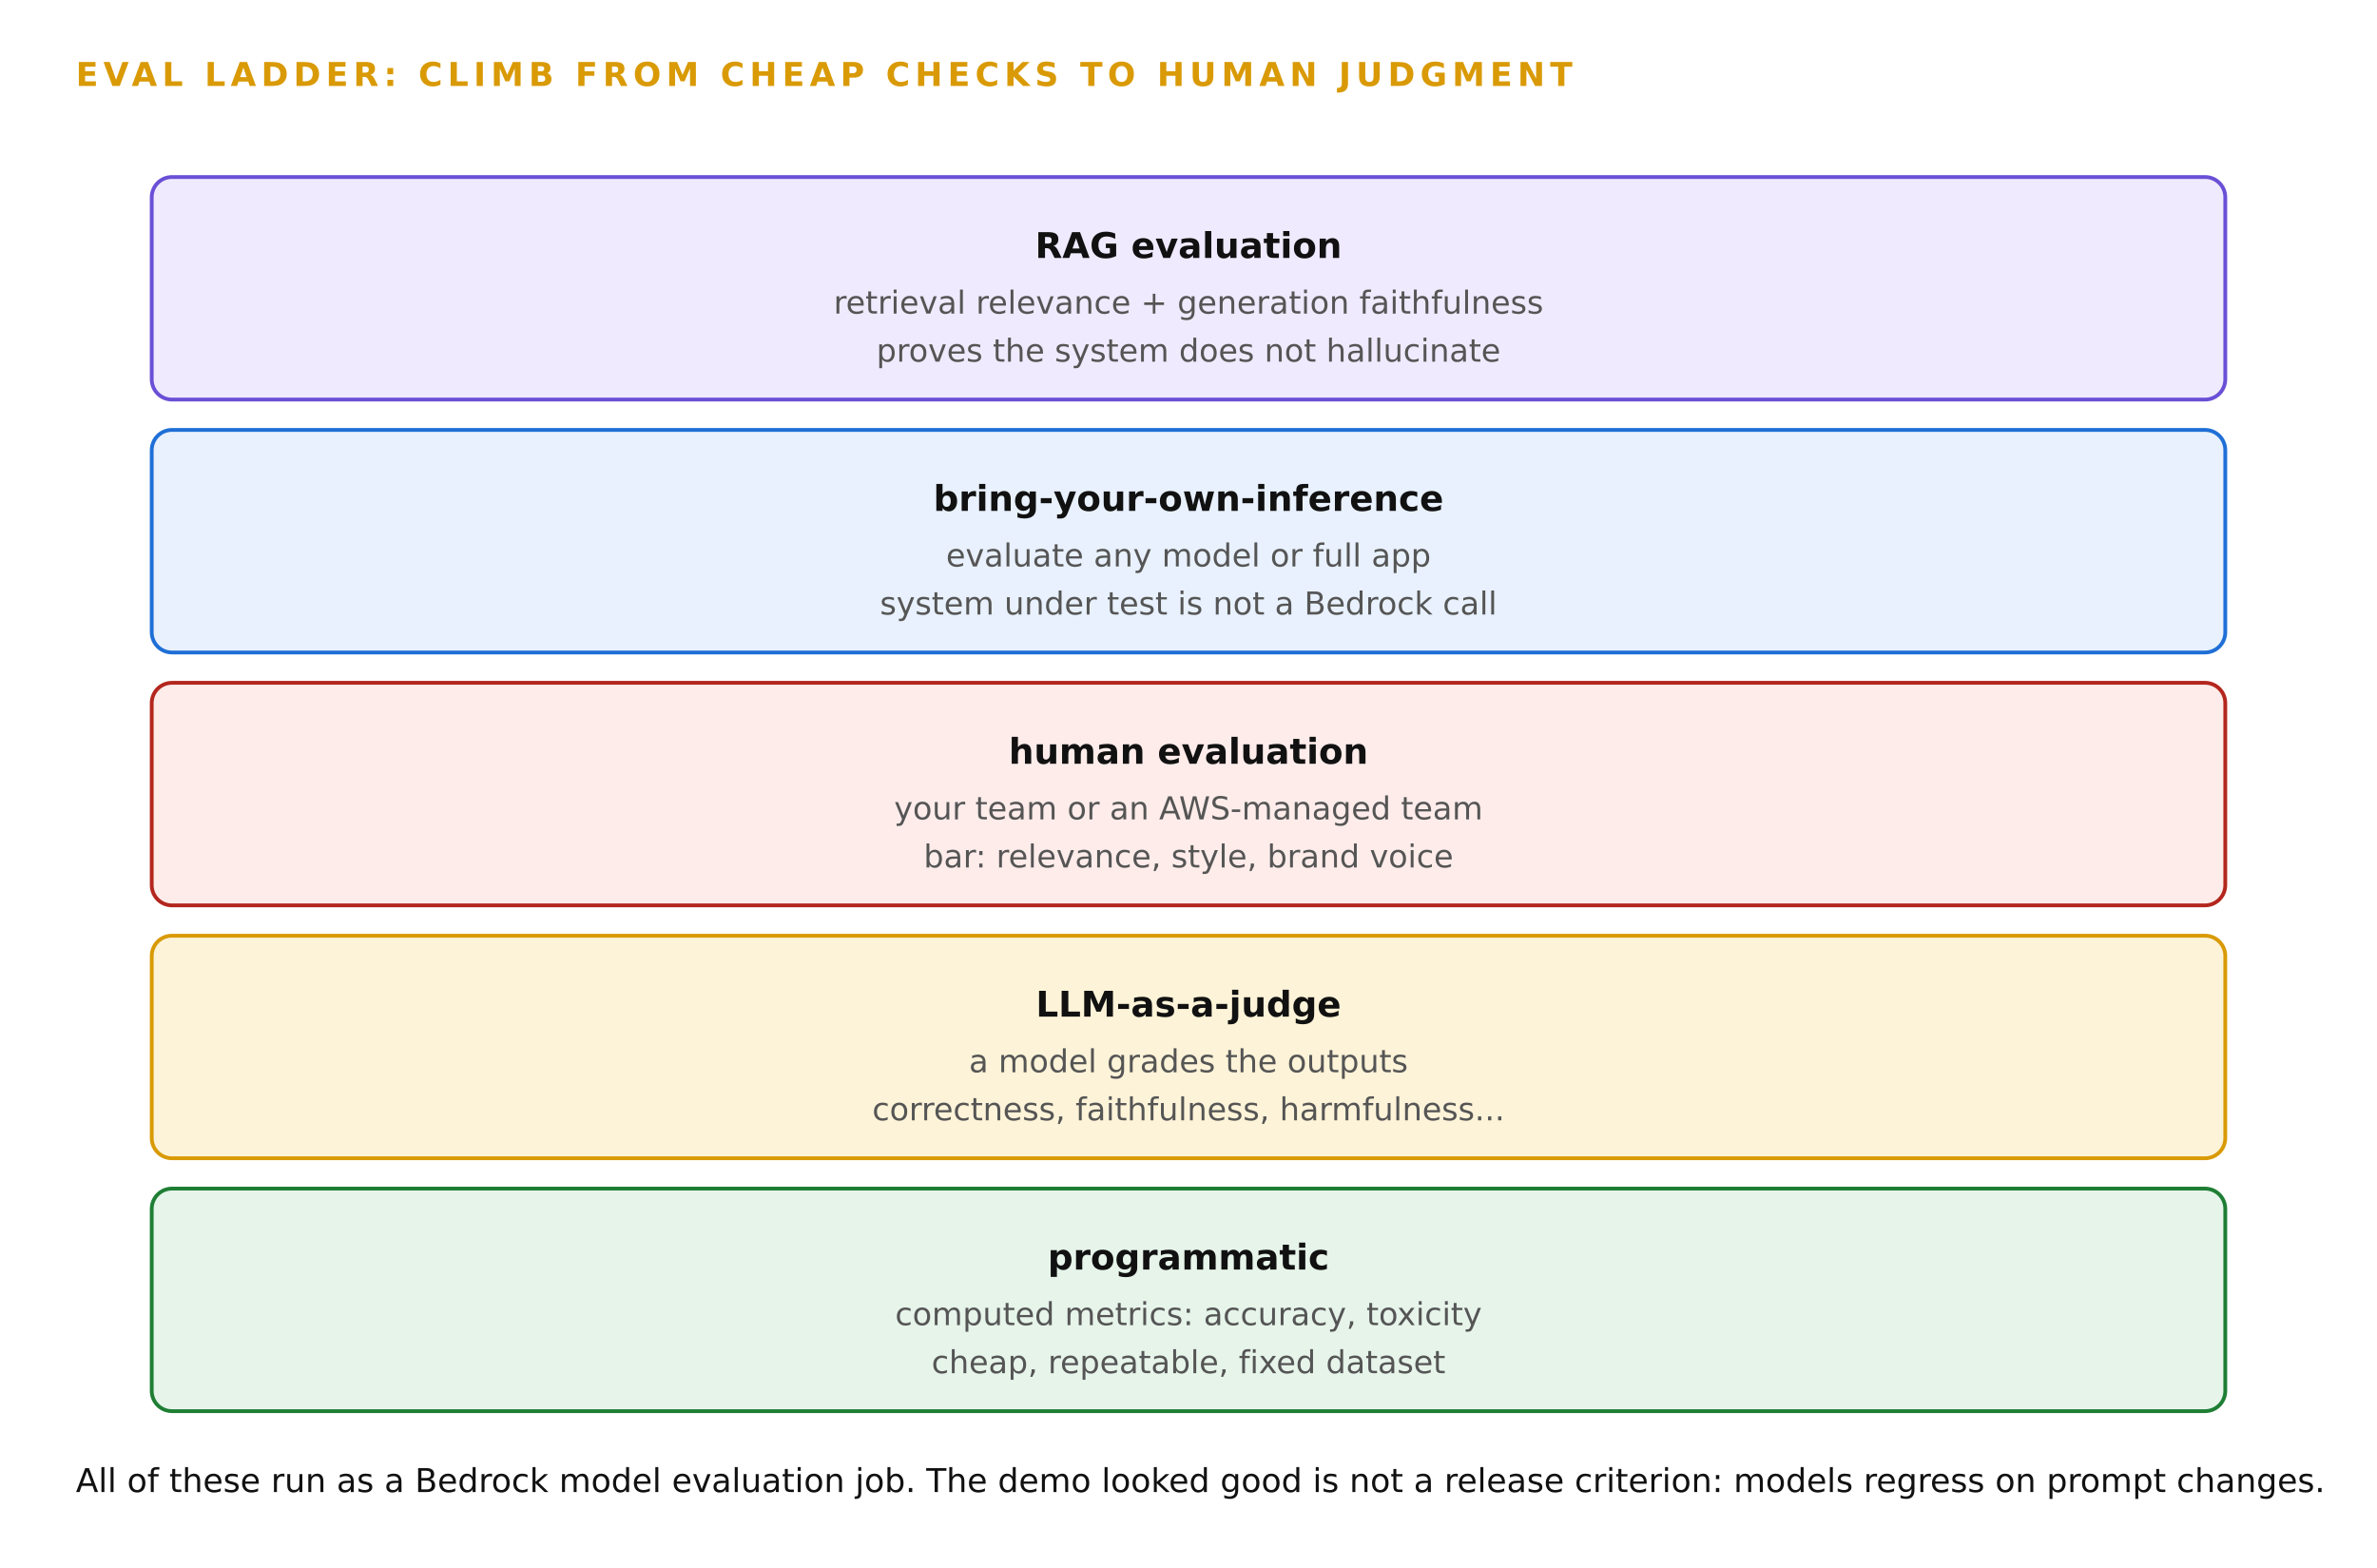
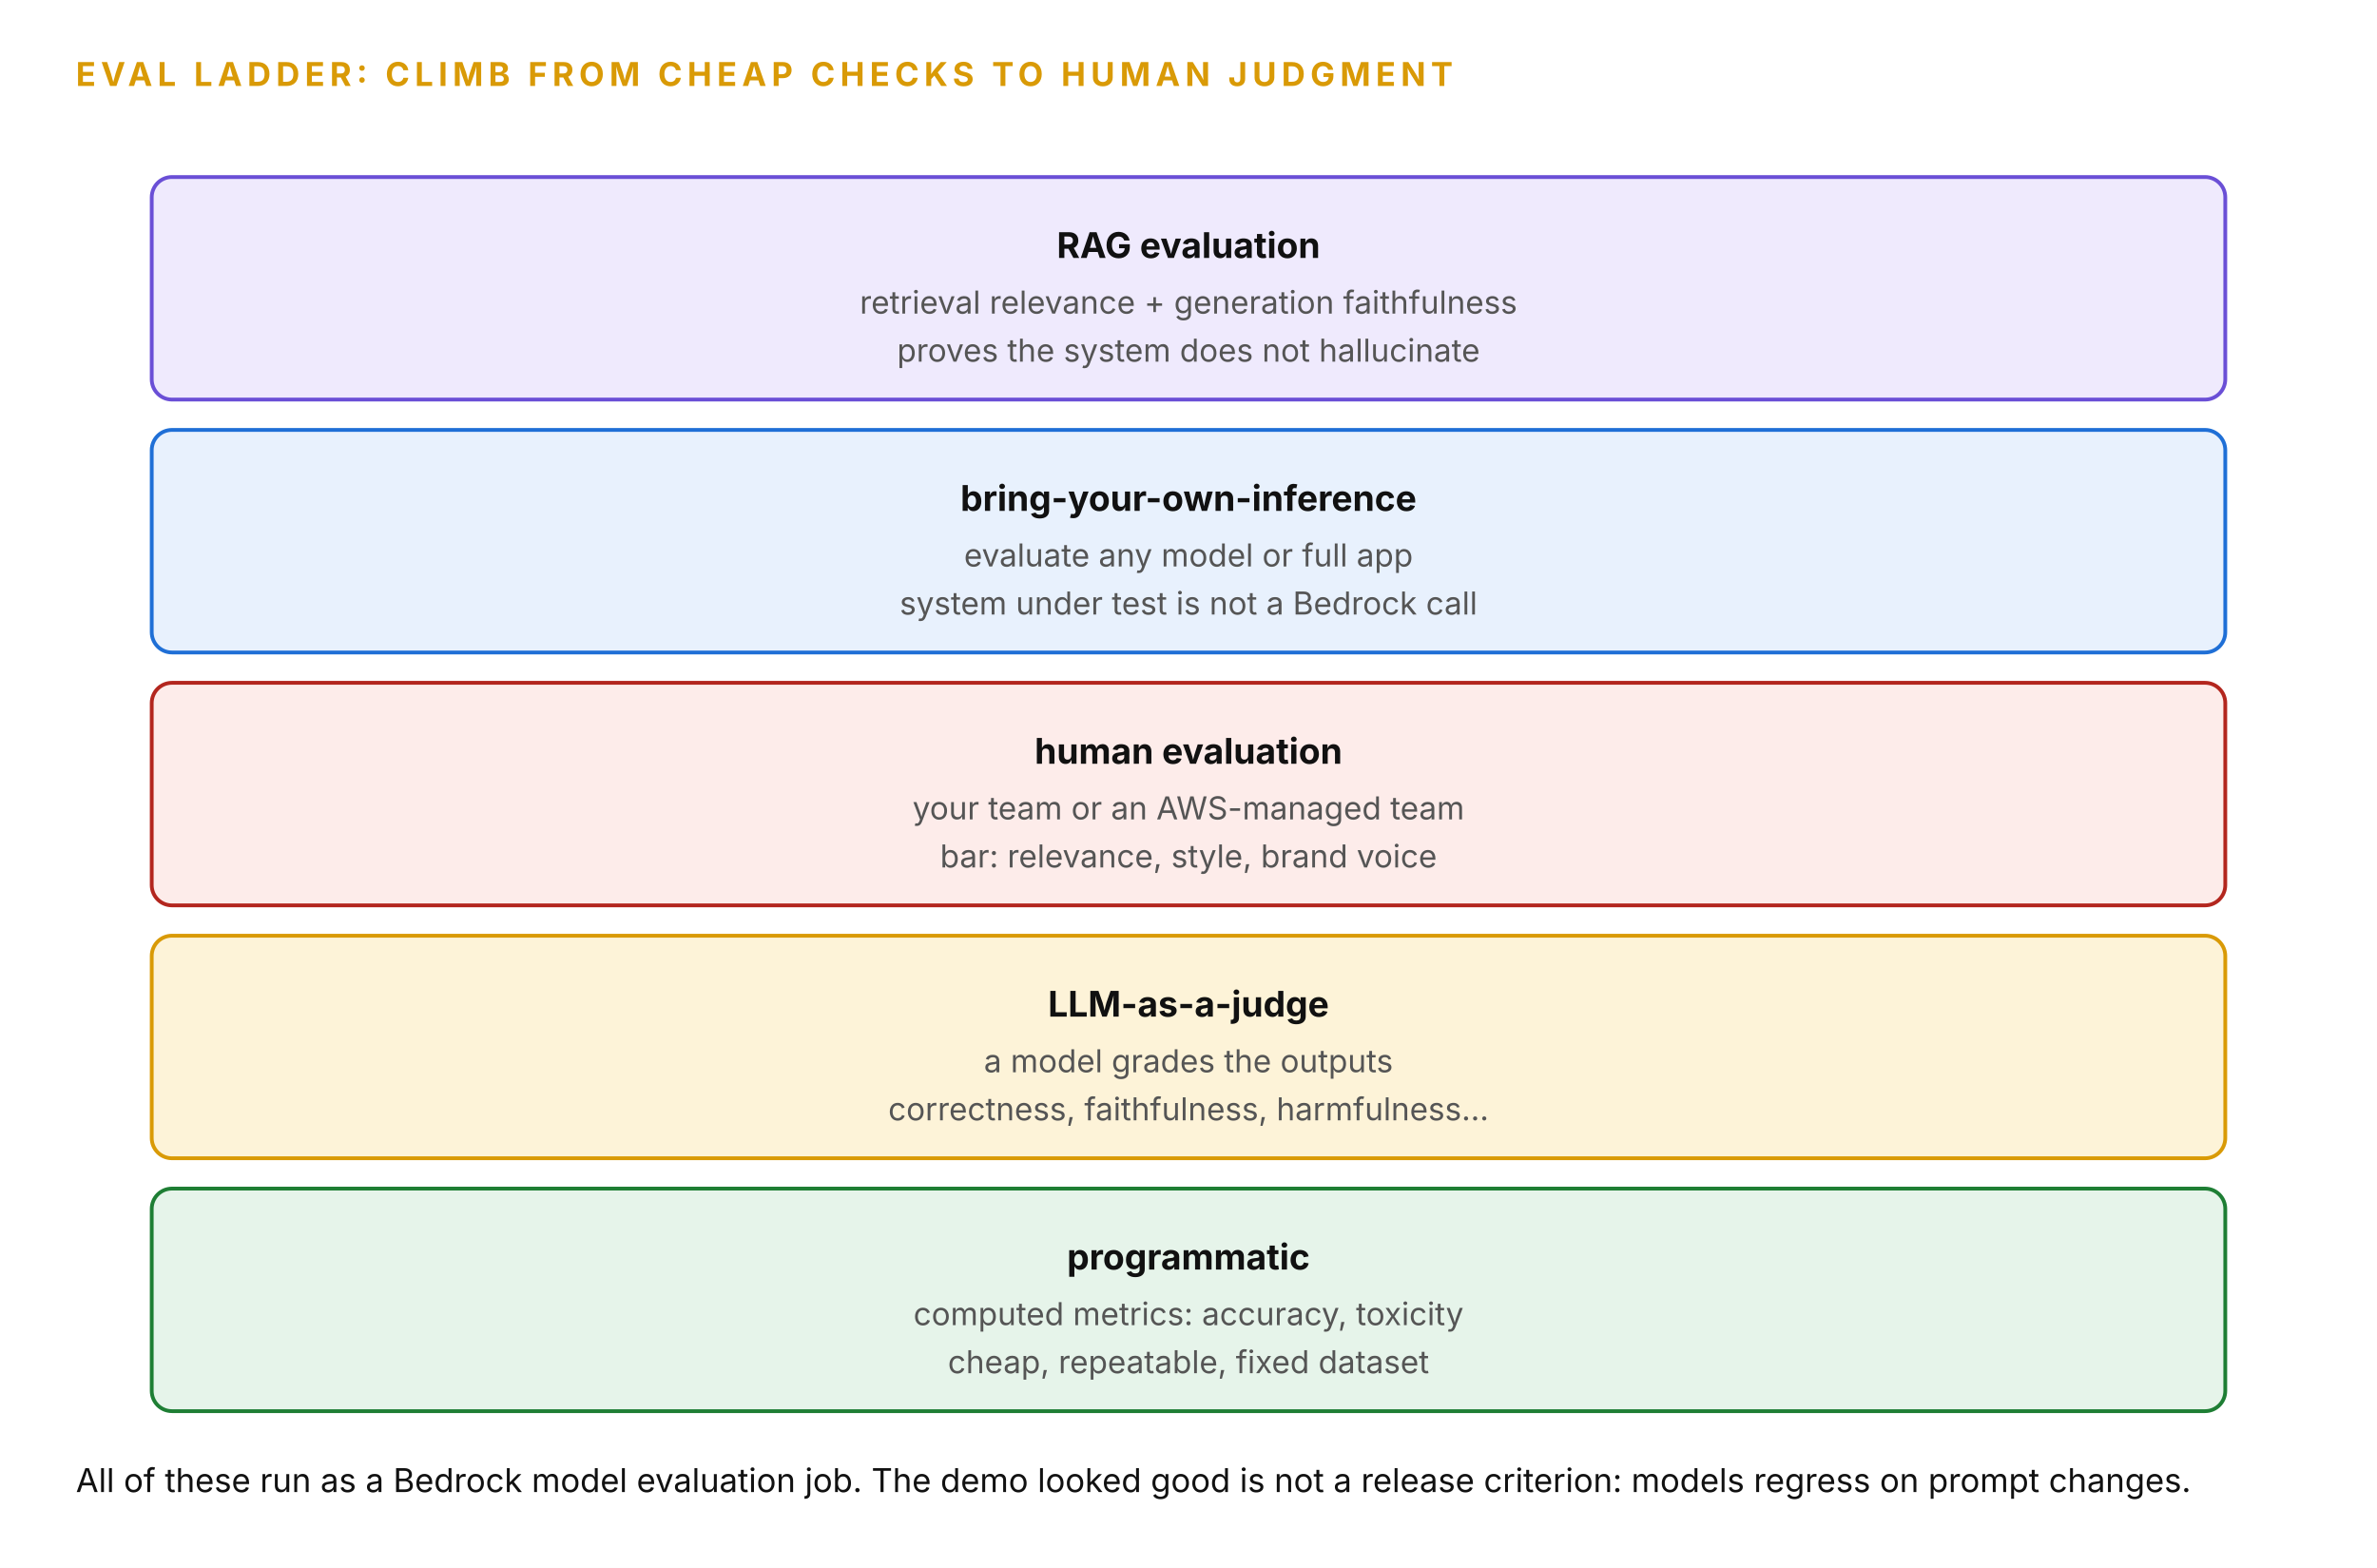
- <svg xmlns="http://www.w3.org/2000/svg" width="100%" viewBox="0 0 940 620" role="img" style="background:#ffffff;font-family:DejaVu Sans,Verdana,sans-serif" aria-label="Evaluation methods: from cheap checks to human judgment">
+ <svg xmlns="http://www.w3.org/2000/svg" width="100%" viewBox="0 0 940 620" role="img" style="background:#ffffff;font-family:'Anthropic Sans',Inter,'Source Sans 3','IBM Plex Sans',sans-serif" aria-label="Evaluation methods: from cheap checks to human judgment">
  <defs>
    <marker id="aip-eval-ah" viewBox="0 0 10 10" refX="8" refY="5" markerWidth="7" markerHeight="7" orient="auto-start-reverse">
      <path d="M0,0 L10,5 L0,10 z" fill="#666666" />
    </marker>
  </defs>
  <rect x="0" y="0" width="940" height="620" fill="#ffffff" />
  <text x="30" y="34" font-size="13" font-weight="bold" fill="#d99a06" letter-spacing="2">EVAL LADDER: CLIMB FROM CHEAP CHECKS TO HUMAN JUDGMENT</text>
  <rect x="60" y="70" width="820" height="88" rx="8" fill="#efeafd" stroke="#6a4fd6" stroke-width="1.5" />
  <text x="470.0" y="102" text-anchor="middle" font-size="14" fill="#111111" font-weight="bold">RAG evaluation</text>
  <text x="470.0" y="124" text-anchor="middle" font-size="12.5" fill="#555555">retrieval relevance + generation faithfulness</text>
  <text x="470.0" y="143" text-anchor="middle" font-size="12.5" fill="#555555">proves the system does not hallucinate</text>
  <rect x="60" y="170" width="820" height="88" rx="8" fill="#e8f1fd" stroke="#1f6fd6" stroke-width="1.5" />
  <text x="470.0" y="202" text-anchor="middle" font-size="14" fill="#111111" font-weight="bold">bring-your-own-inference</text>
  <text x="470.0" y="224" text-anchor="middle" font-size="12.5" fill="#555555">evaluate any model or full app</text>
  <text x="470.0" y="243" text-anchor="middle" font-size="12.5" fill="#555555">system under test is not a Bedrock call</text>
  <rect x="60" y="270" width="820" height="88" rx="8" fill="#fdecea" stroke="#b3261e" stroke-width="1.5" />
  <text x="470.0" y="302" text-anchor="middle" font-size="14" fill="#111111" font-weight="bold">human evaluation</text>
  <text x="470.0" y="324" text-anchor="middle" font-size="12.5" fill="#555555">your team or an AWS-managed team</text>
  <text x="470.0" y="343" text-anchor="middle" font-size="12.5" fill="#555555">bar: relevance, style, brand voice</text>
  <rect x="60" y="370" width="820" height="88" rx="8" fill="#fdf3d8" stroke="#d99a06" stroke-width="1.5" />
  <text x="470.0" y="402" text-anchor="middle" font-size="14" fill="#111111" font-weight="bold">LLM-as-a-judge</text>
  <text x="470.0" y="424" text-anchor="middle" font-size="12.5" fill="#555555">a model grades the outputs</text>
  <text x="470.0" y="443" text-anchor="middle" font-size="12.5" fill="#555555">correctness, faithfulness, harmfulness...</text>
  <rect x="60" y="470" width="820" height="88" rx="8" fill="#e6f4ea" stroke="#1e7e34" stroke-width="1.5" />
  <text x="470.0" y="502" text-anchor="middle" font-size="14" fill="#111111" font-weight="bold">programmatic</text>
  <text x="470.0" y="524" text-anchor="middle" font-size="12.5" fill="#555555">computed metrics: accuracy, toxicity</text>
  <text x="470.0" y="543" text-anchor="middle" font-size="12.5" fill="#555555">cheap, repeatable, fixed dataset</text>
  <text x="30" y="590" font-size="13" fill="#111111">All of these run as a Bedrock model evaluation job. The demo looked good is not a release criterion: models regress on prompt changes.</text>
</svg>
